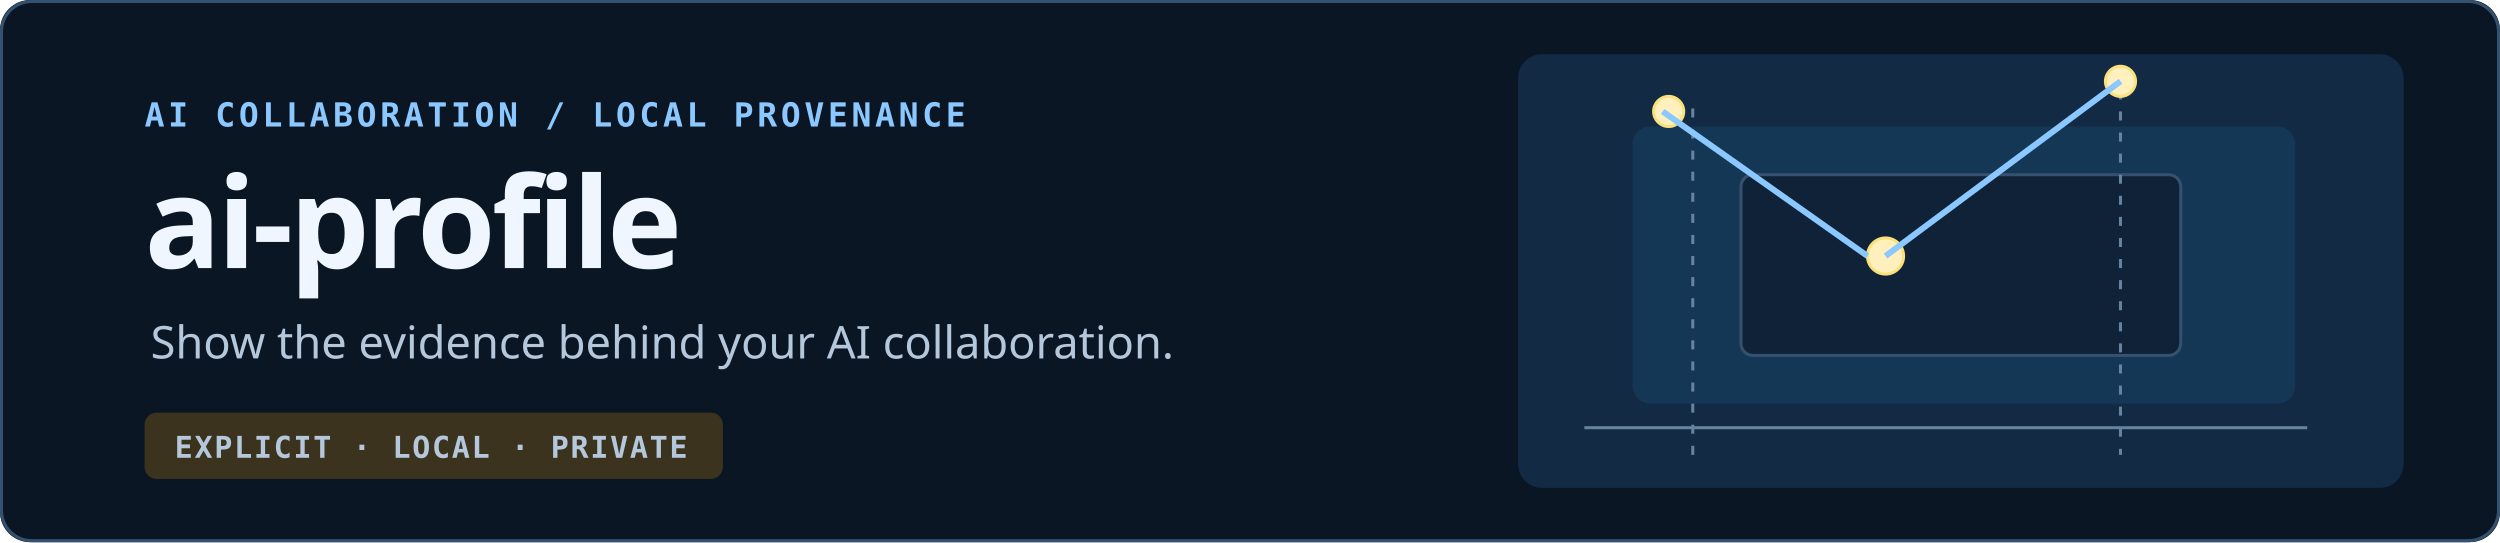
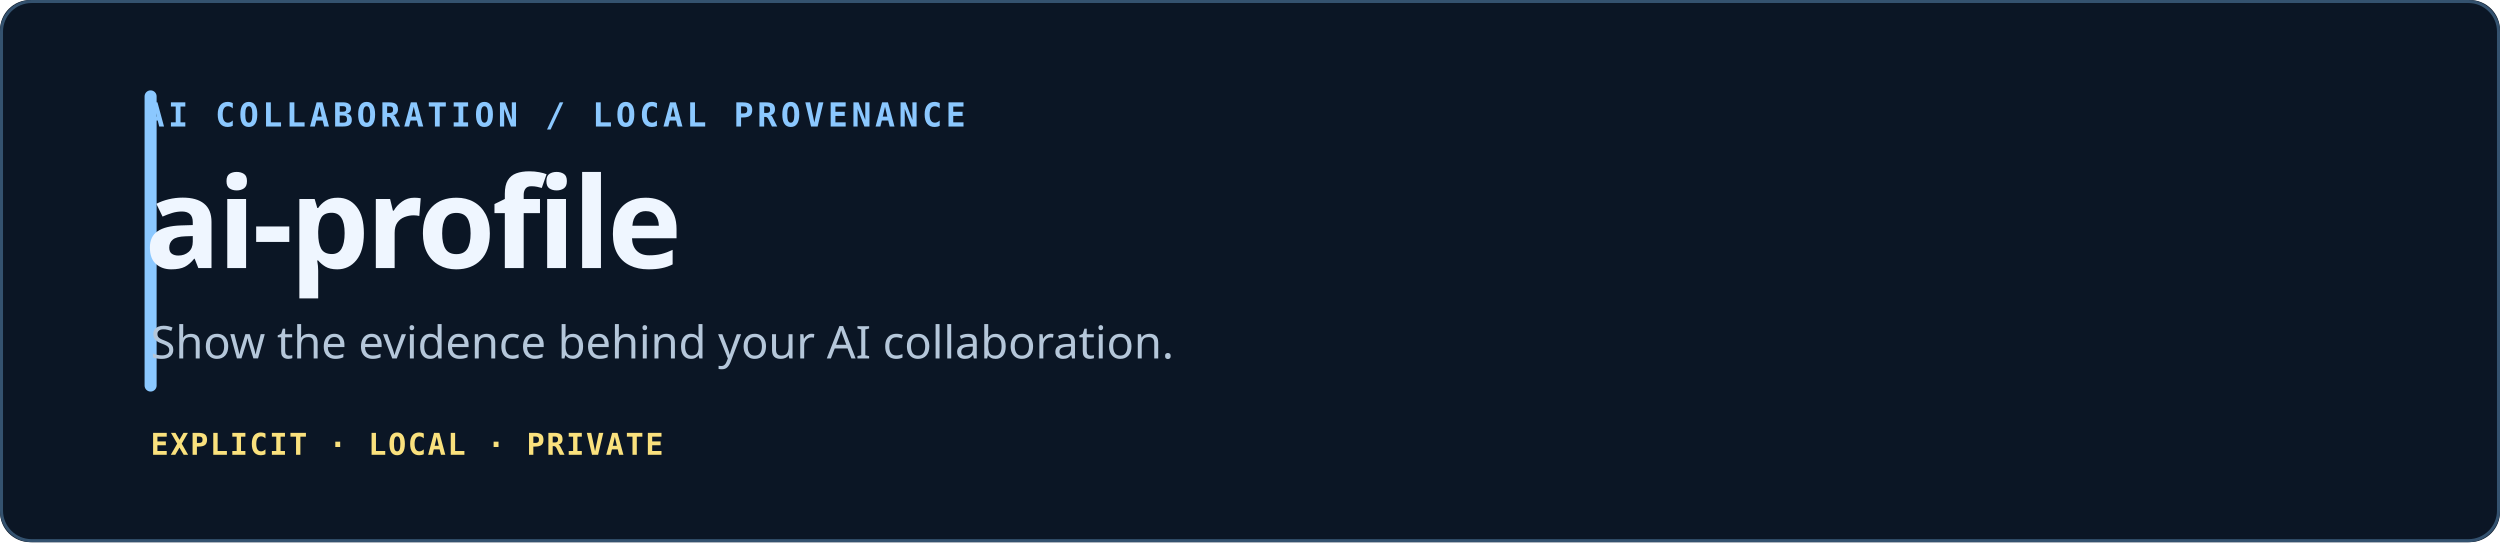
<svg xmlns="http://www.w3.org/2000/svg" width="830" height="180" viewBox="0 0 830 180" role="img" aria-label="ai-profile: show the evidence behind your AI collaboration">
  <rect width="830" height="180" rx="10" fill="#0b1625" />
  <rect x="0.5" y="0.5" width="829" height="179" rx="10" fill="none" stroke="#34526f" />
-   <rect x="504" y="18" width="294" height="144" rx="8" fill="#122a43" />
-   <rect x="542" y="42" width="220" height="92" rx="6" fill="#153756" />
-   <rect x="578" y="58" width="146" height="60" rx="4" fill="#102237" stroke="#34526f" />
-   <line x1="526" y1="142" x2="766" y2="142" stroke="#6683a0" stroke-width="1" />
-   <line x1="562" y1="36" x2="562" y2="151" stroke="#6683a0" stroke-width="1" stroke-dasharray="3 4" />
-   <line x1="704" y1="30" x2="704" y2="151" stroke="#6683a0" stroke-width="1" stroke-dasharray="3 4" />
-   <rect x="549" y="32" width="10" height="10" rx="5" fill="#fff0bd" stroke="#fae17d" />
-   <rect x="699" y="22" width="10" height="10" rx="5" fill="#fff0bd" stroke="#fae17d" />
-   <rect x="620" y="79" width="12" height="12" rx="6" fill="#fff0bd" stroke="#fae17d" />
-   <line x1="552" y1="37" x2="620" y2="85" stroke="#8bc8ff" stroke-width="2" />
-   <line x1="626" y1="85" x2="704" y2="27" stroke="#8bc8ff" stroke-width="2" />
+   <rect x="48" y="30" width="4" height="100" rx="2" fill="#8bc8ff" />
  <text x="48" y="42" font-family="'IBM Plex Mono', 'Cascadia Mono', Consolas, monospace" font-size="11" font-weight="600" letter-spacing="1.2" fill="#8bc8ff">AI COLLABORATION / LOCAL PROVENANCE</text>
  <text x="48" y="89" font-family="'IBM Plex Sans Condensed', 'Aptos Display', 'Segoe UI', sans-serif" font-size="42" font-weight="700" letter-spacing="-1.2" fill="#eff6ff">ai-profile</text>
  <text x="50" y="119" font-family="'IBM Plex Sans', 'Aptos', 'Segoe UI', sans-serif" font-size="15" fill="#b5c7da">Show the evidence behind your AI collaboration.</text>
-   <rect x="48" y="137" width="192" height="22" rx="4" fill="#3b331e" />
-   <text x="58" y="152" font-family="'IBM Plex Mono', 'Cascadia Mono', Consolas, monospace" font-size="10" font-weight="600" letter-spacing="0.55" fill="#b5c7da">EXPLICIT · LOCAL · PRIVATE</text>
+   <text x="50" y="151" font-family="'IBM Plex Mono', 'Cascadia Mono', Consolas, monospace" font-size="10" font-weight="600" letter-spacing="0.55" fill="#fae17d">EXPLICIT · LOCAL · PRIVATE</text>
</svg>
